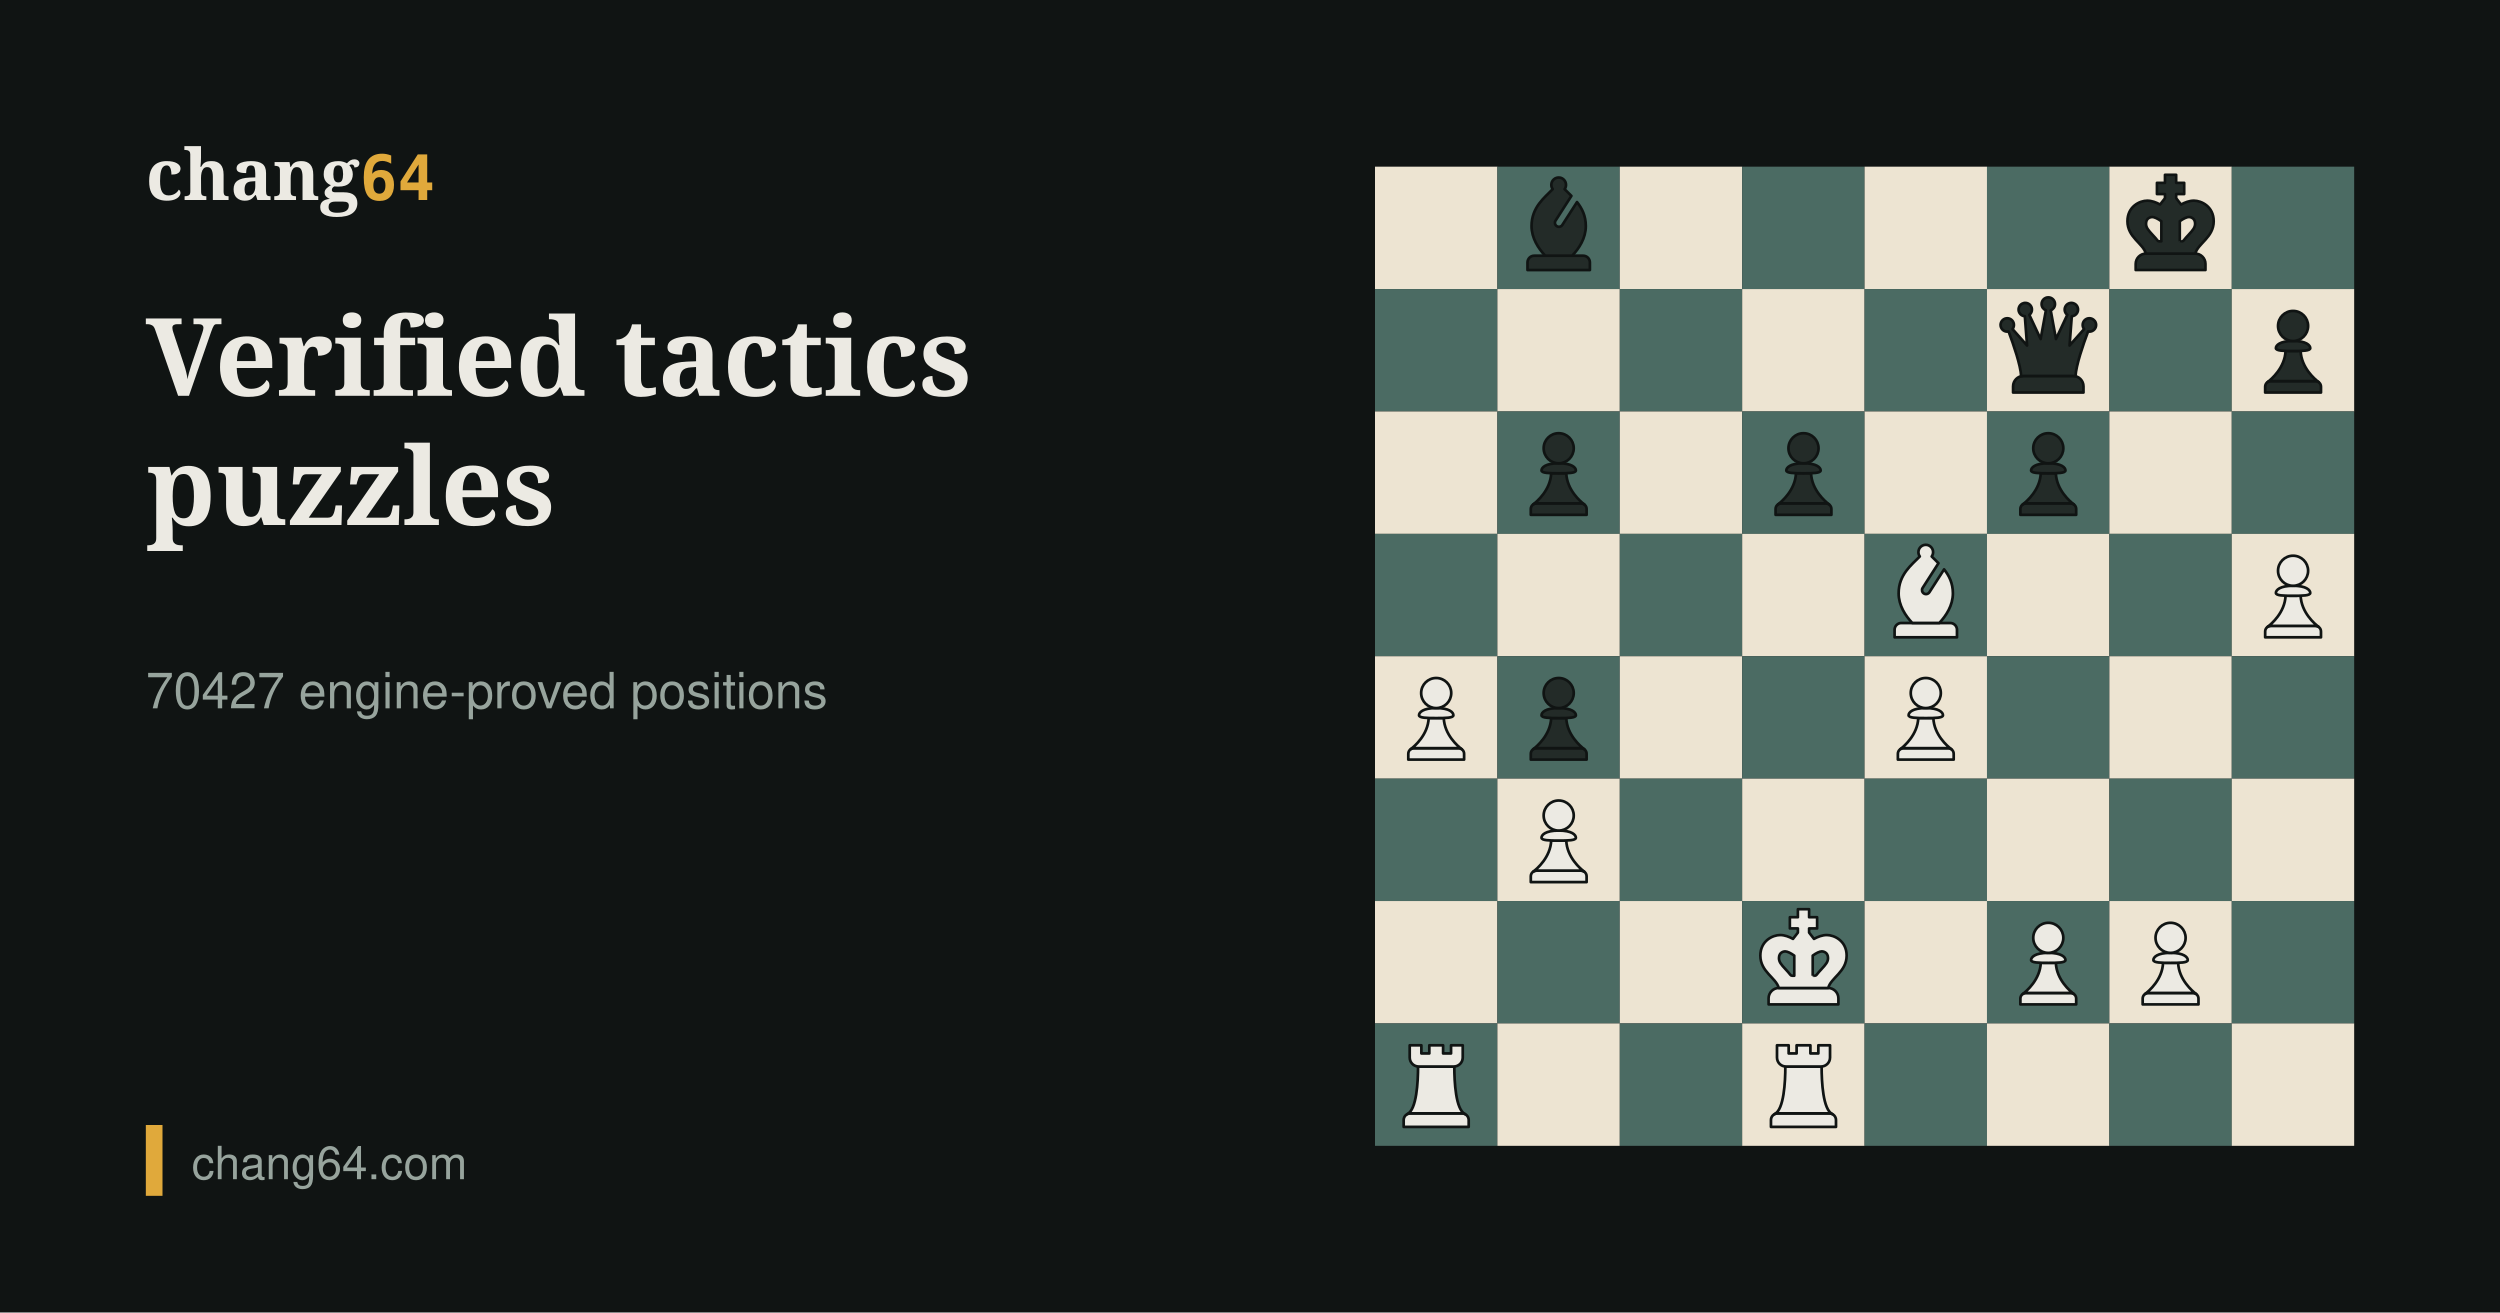
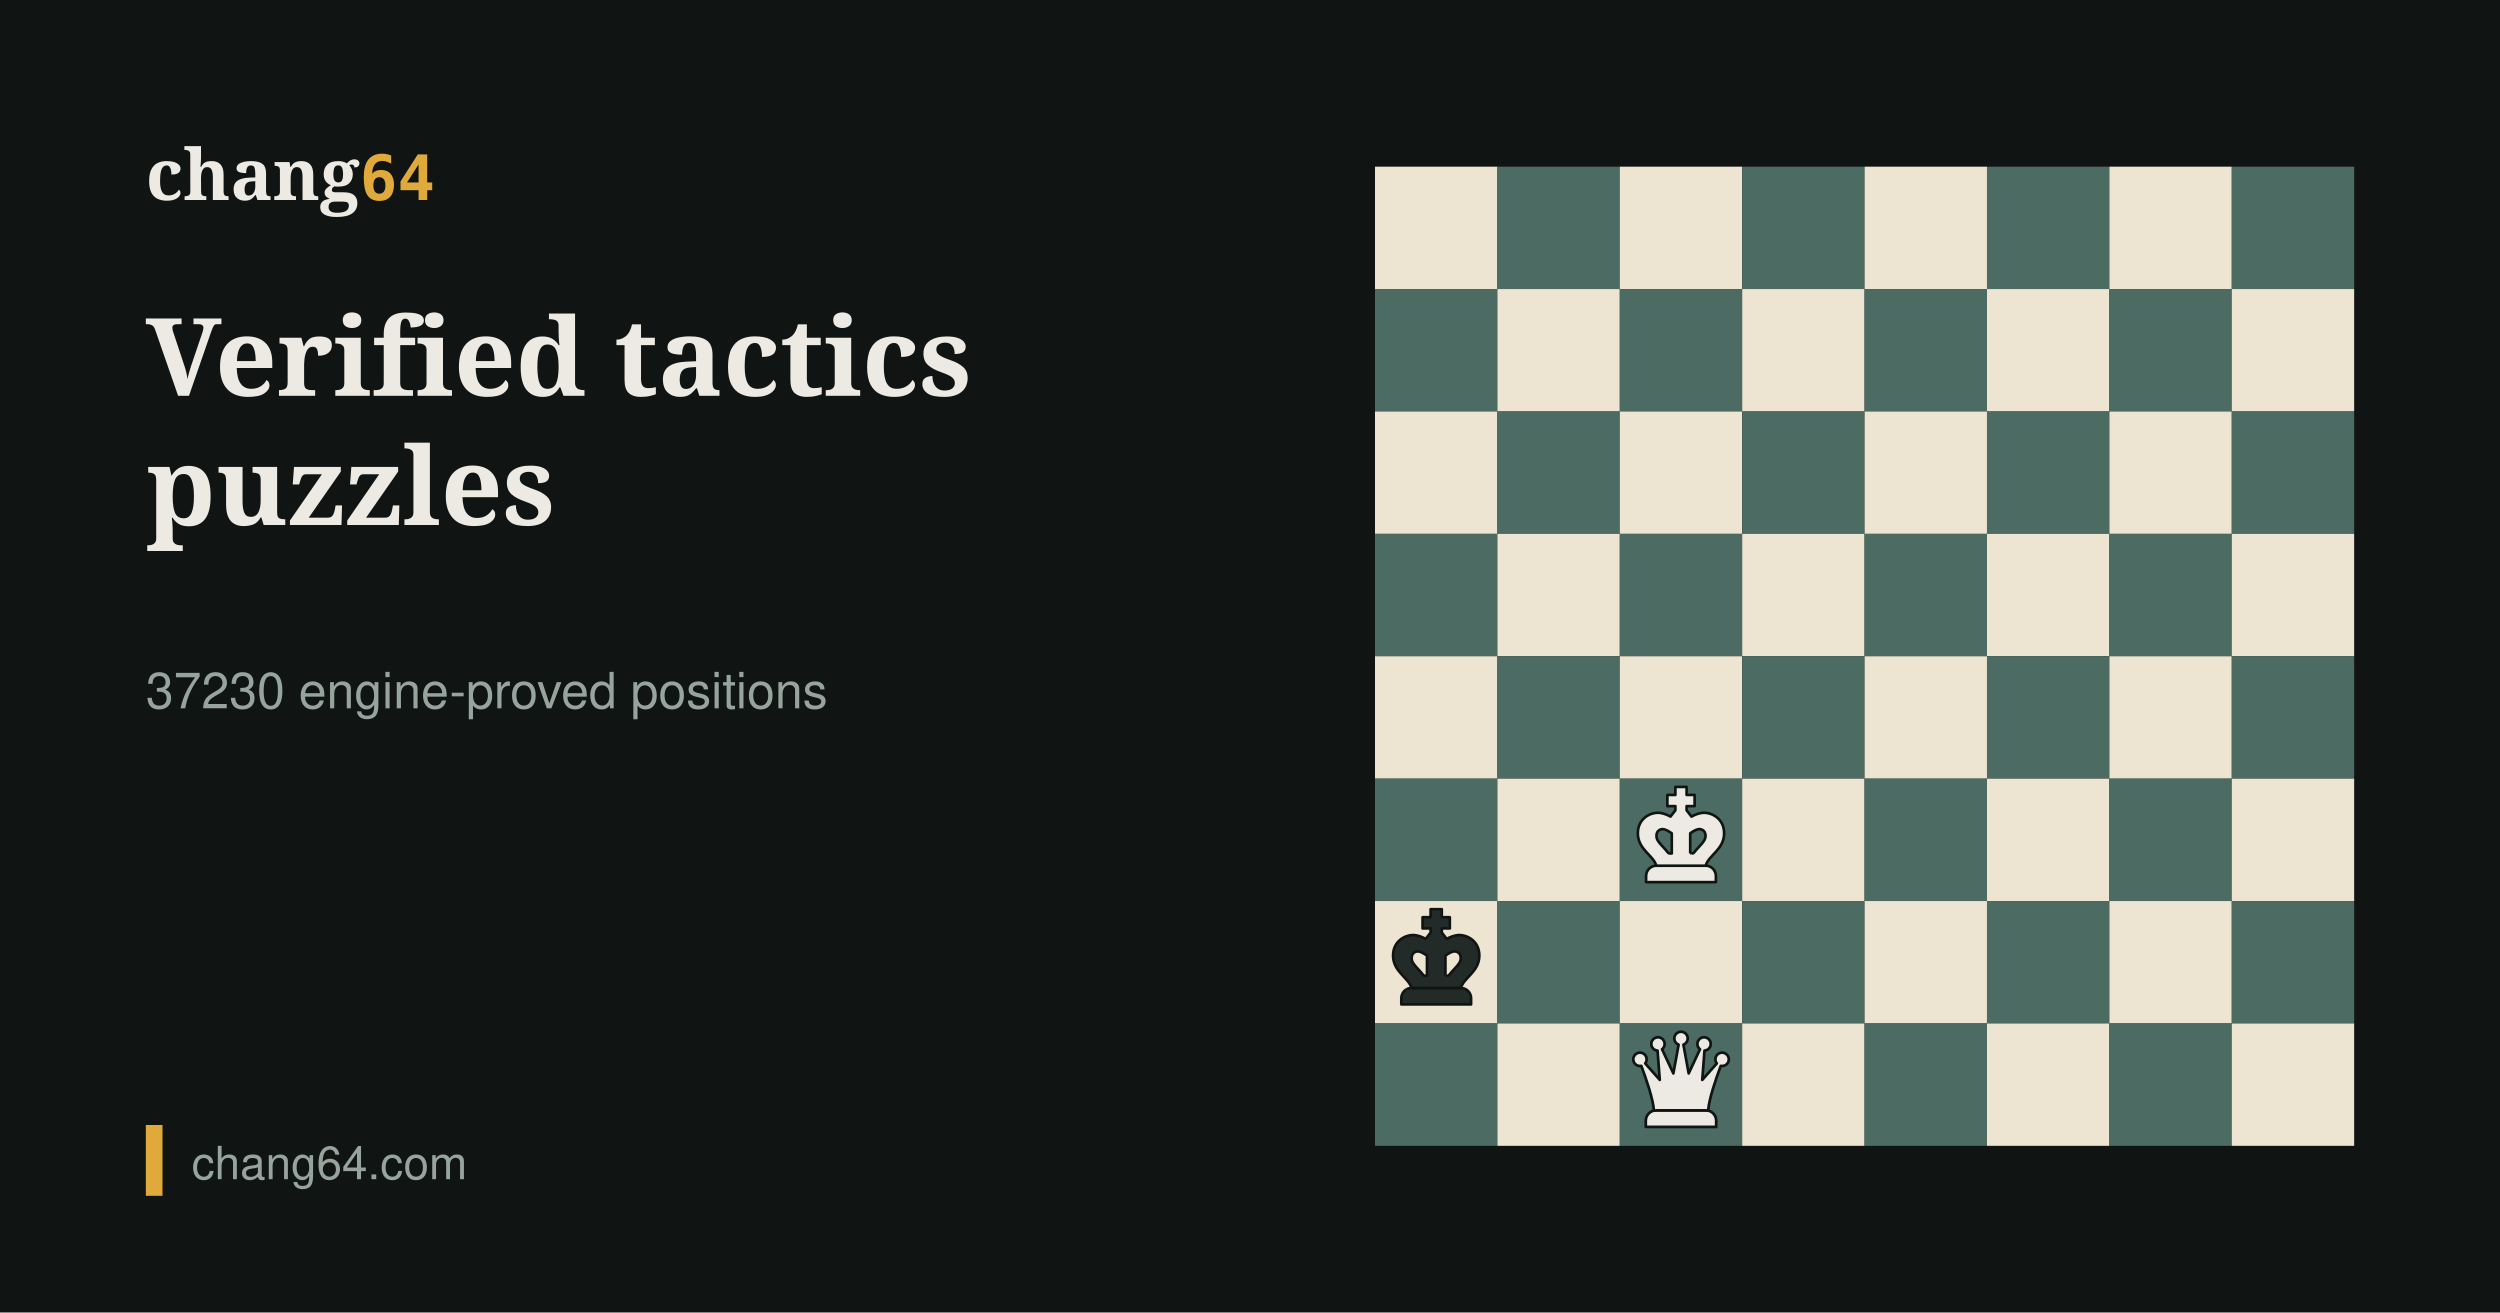
<svg xmlns="http://www.w3.org/2000/svg" width="1200" height="630" viewBox="0 0 1200 630">
  <rect width="1200" height="630" fill="#101413" />
  <g transform="translate(660,80)">
    <rect x="0" y="0" width="58.75" height="58.75" fill="#EDE4D2" />
    <rect x="58.75" y="0" width="58.75" height="58.75" fill="#4B6B63" />
    <rect x="117.5" y="0" width="58.75" height="58.75" fill="#EDE4D2" />
    <rect x="176.25" y="0" width="58.75" height="58.75" fill="#4B6B63" />
    <rect x="235" y="0" width="58.75" height="58.75" fill="#EDE4D2" />
    <rect x="293.75" y="0" width="58.75" height="58.75" fill="#4B6B63" />
    <rect x="352.5" y="0" width="58.75" height="58.75" fill="#EDE4D2" />
    <rect x="411.25" y="0" width="58.75" height="58.75" fill="#4B6B63" />
    <rect x="0" y="58.75" width="58.75" height="58.75" fill="#4B6B63" />
    <rect x="58.75" y="58.75" width="58.75" height="58.75" fill="#EDE4D2" />
    <rect x="117.5" y="58.75" width="58.75" height="58.75" fill="#4B6B63" />
    <rect x="176.25" y="58.75" width="58.75" height="58.75" fill="#EDE4D2" />
    <rect x="235" y="58.75" width="58.75" height="58.75" fill="#4B6B63" />
    <rect x="293.75" y="58.75" width="58.75" height="58.75" fill="#EDE4D2" />
    <rect x="352.5" y="58.75" width="58.75" height="58.75" fill="#4B6B63" />
    <rect x="411.25" y="58.75" width="58.75" height="58.75" fill="#EDE4D2" />
    <rect x="0" y="117.5" width="58.75" height="58.75" fill="#EDE4D2" />
    <rect x="58.75" y="117.5" width="58.75" height="58.75" fill="#4B6B63" />
    <rect x="117.5" y="117.5" width="58.75" height="58.75" fill="#EDE4D2" />
    <rect x="176.25" y="117.5" width="58.75" height="58.75" fill="#4B6B63" />
    <rect x="235" y="117.5" width="58.75" height="58.75" fill="#EDE4D2" />
    <rect x="293.75" y="117.5" width="58.75" height="58.75" fill="#4B6B63" />
    <rect x="352.5" y="117.5" width="58.75" height="58.75" fill="#EDE4D2" />
    <rect x="411.25" y="117.5" width="58.75" height="58.75" fill="#4B6B63" />
    <rect x="0" y="176.25" width="58.75" height="58.75" fill="#4B6B63" />
    <rect x="58.75" y="176.25" width="58.75" height="58.75" fill="#EDE4D2" />
    <rect x="117.5" y="176.25" width="58.75" height="58.75" fill="#4B6B63" />
    <rect x="176.25" y="176.25" width="58.75" height="58.75" fill="#EDE4D2" />
    <rect x="235" y="176.25" width="58.75" height="58.75" fill="#4B6B63" />
    <rect x="293.75" y="176.25" width="58.75" height="58.75" fill="#EDE4D2" />
    <rect x="352.5" y="176.25" width="58.75" height="58.75" fill="#4B6B63" />
    <rect x="411.25" y="176.25" width="58.75" height="58.75" fill="#EDE4D2" />
    <rect x="0" y="235" width="58.75" height="58.75" fill="#EDE4D2" />
    <rect x="58.75" y="235" width="58.75" height="58.75" fill="#4B6B63" />
    <rect x="117.5" y="235" width="58.75" height="58.75" fill="#EDE4D2" />
    <rect x="176.25" y="235" width="58.75" height="58.75" fill="#4B6B63" />
    <rect x="235" y="235" width="58.75" height="58.75" fill="#EDE4D2" />
    <rect x="293.75" y="235" width="58.75" height="58.75" fill="#4B6B63" />
    <rect x="352.5" y="235" width="58.75" height="58.75" fill="#EDE4D2" />
    <rect x="411.25" y="235" width="58.75" height="58.75" fill="#4B6B63" />
    <rect x="0" y="293.75" width="58.75" height="58.75" fill="#4B6B63" />
    <rect x="58.75" y="293.75" width="58.75" height="58.75" fill="#EDE4D2" />
    <rect x="117.5" y="293.75" width="58.75" height="58.75" fill="#4B6B63" />
    <rect x="176.25" y="293.75" width="58.75" height="58.75" fill="#EDE4D2" />
    <rect x="235" y="293.75" width="58.75" height="58.75" fill="#4B6B63" />
    <rect x="293.75" y="293.75" width="58.75" height="58.75" fill="#EDE4D2" />
    <rect x="352.5" y="293.75" width="58.75" height="58.75" fill="#4B6B63" />
    <rect x="411.25" y="293.75" width="58.75" height="58.75" fill="#EDE4D2" />
    <rect x="0" y="352.5" width="58.75" height="58.75" fill="#EDE4D2" />
    <rect x="58.75" y="352.5" width="58.75" height="58.75" fill="#4B6B63" />
    <rect x="117.5" y="352.5" width="58.75" height="58.75" fill="#EDE4D2" />
    <rect x="176.25" y="352.5" width="58.75" height="58.75" fill="#4B6B63" />
    <rect x="235" y="352.5" width="58.75" height="58.75" fill="#EDE4D2" />
    <rect x="293.75" y="352.5" width="58.75" height="58.75" fill="#4B6B63" />
    <rect x="352.5" y="352.5" width="58.75" height="58.75" fill="#EDE4D2" />
    <rect x="411.25" y="352.5" width="58.75" height="58.75" fill="#4B6B63" />
    <rect x="0" y="411.25" width="58.75" height="58.75" fill="#4B6B63" />
    <rect x="58.75" y="411.25" width="58.75" height="58.75" fill="#EDE4D2" />
    <rect x="117.5" y="411.25" width="58.75" height="58.75" fill="#4B6B63" />
    <rect x="176.25" y="411.25" width="58.75" height="58.75" fill="#EDE4D2" />
    <rect x="235" y="411.25" width="58.75" height="58.75" fill="#4B6B63" />
    <rect x="293.75" y="411.25" width="58.75" height="58.75" fill="#EDE4D2" />
    <rect x="352.5" y="411.25" width="58.75" height="58.75" fill="#4B6B63" />
    <rect x="411.25" y="411.25" width="58.75" height="58.75" fill="#EDE4D2" />
    <defs>
-       <symbol id="pbb" viewBox="0 0 45 45">
-         <path d="M13.5,32.74h18c1.36,0,2.47,1.11,2.47,2.47v2.79H11.03v-2.79c0-1.36,1.11-2.47,2.47-2.47Z" fill="#232b28" stroke="#101413" stroke-linecap="round" stroke-linejoin="round" stroke-width="1" />
-         <path d="M27.46,32.74c2.5-2.65,5.01-6.42,5.01-10.9,0-3.8-1.45-6.58-3.24-8.82l-5.4,8.41c-.44.69-1.36.89-2.04.45h0c-.69-.44-.89-1.36-.45-2.04l5.83-9.09c-.88-.88-1.74-1.69-2.49-2.47.4-.56.6-1.27.47-2.04-.18-1.1-1.08-2.02-2.18-2.21-1.7-.29-3.18,1.01-3.18,2.66,0,.59.19,1.13.51,1.58-2.94,3.06-7.78,6.6-7.78,13.55,0,4.48,2.51,8.26,5.01,10.9h9.93Z" fill="#232b28" stroke="#101413" stroke-linecap="round" stroke-linejoin="round" stroke-width="1" />
+       <symbol id="pwk" viewBox="0 0 45 45">
+         <path d="M31.54,31.96H13.46c-2.08,0-3.79,1.7-3.79,3.79v2.25h25.66v-2.25c0-2.09-1.7-3.79-3.79-3.79Z" fill="#eceae3" stroke="#101413" stroke-linecap="round" stroke-linejoin="round" stroke-width=".98" />
+         <path d="M31.08,12.5c-1.67,0-3.32.64-4.72,1.42l-1.8-2.32v-1.53h2.95v-4.12h-2.95v-2.95h-4.12v2.95h-2.95v4.12h2.95v1.53l-1.8,2.32c-1.4-.78-3.05-1.42-4.72-1.42-2.74,0-7.28,2.13-7.28,7.55,0,5.98,5.8,8.15,6.78,11.92.01,0,.03,0,.04,0h18.08s.03,0,.04,0c.97-3.77,6.78-5.94,6.78-11.92,0-5.41-4.54-7.55-7.28-7.55ZM29.1,25.07c-.58.62-1.23,1.31-1.82,2.09-.14.18-.35.29-.58.29-.35,0-.84,0-.81,0v-7.39c1.3-.96,2.57-1.55,3.39-1.56.42.03,2.24.27,2.24,2.46,0,1.37-.74,2.3-2.42,4.1ZM13.48,20.97c0-2.19,1.82-2.44,2.24-2.46.82.01,2.09.6,3.39,1.56v7.39s-.46,0-.81,0c-.23,0-.44-.11-.58-.29-.59-.77-1.24-1.46-1.82-2.09-1.68-1.8-2.42-2.73-2.42-4.1Z" fill="#eceae3" stroke="#101413" stroke-linecap="round" stroke-linejoin="round" stroke-width=".98" />
      </symbol>
      <symbol id="pbk" viewBox="0 0 45 45">
        <path d="M31.54,31.96H13.46c-2.08,0-3.79,1.7-3.79,3.79v2.25h25.66v-2.25c0-2.09-1.7-3.79-3.79-3.79Z" fill="#232b28" stroke="#101413" stroke-linecap="round" stroke-linejoin="round" stroke-width=".98" />
        <path d="M31.08,12.5c-1.67,0-3.32.64-4.72,1.42l-1.8-2.32v-1.53h2.95v-4.12h-2.95v-2.95h-4.12v2.95h-2.95v4.12h2.95v1.53l-1.8,2.32c-1.4-.78-3.05-1.42-4.72-1.42-2.74,0-7.28,2.13-7.28,7.55,0,5.98,5.8,8.15,6.78,11.92.01,0,.03,0,.04,0h18.08s.03,0,.04,0c.97-3.77,6.78-5.94,6.78-11.92,0-5.41-4.54-7.55-7.28-7.55ZM29.1,25.07c-.58.62-1.23,1.31-1.82,2.09-.14.18-.35.29-.58.29-.35,0-.84,0-.81,0v-7.39c1.3-.96,2.57-1.55,3.39-1.56.42.03,2.24.27,2.24,2.46,0,1.37-.74,2.3-2.42,4.1ZM13.48,20.97c0-2.19,1.82-2.44,2.24-2.46.82.01,2.09.6,3.39,1.56v7.39s-.46,0-.81,0c-.23,0-.44-.11-.58-.29-.59-.77-1.24-1.46-1.82-2.09-1.68-1.8-2.42-2.73-2.42-4.1Z" fill="#232b28" stroke="#101413" stroke-linecap="round" stroke-linejoin="round" stroke-width=".98" />
      </symbol>
-       <symbol id="pbq" viewBox="0 0 45 45">
-         <path d="M31.62,31.91H13.38c-2.1,0-3.82,1.72-3.82,3.82v2.27h25.88v-2.27c0-2.11-1.71-3.82-3.82-3.82Z" fill="#232b28" stroke="#101413" stroke-linecap="round" stroke-linejoin="round" />
-         <path d="M39.59,11.71c-.8-1.1-2.33-1.34-3.43-.54s-1.34,2.33-.54,3.43c.02.02.04.04.05.07l-5.35,6.05.82-10.77c.83-.06,1.62-.53,2.03-1.33.62-1.21.14-2.69-1.07-3.3-.19-.1-.39-.16-.58-.21h0s0,0,0,0c-1.07-.24-2.2.26-2.72,1.28-.55,1.07-.23,2.35.69,3.06l-4.16,8.89-1.94-10.57c.93-.35,1.58-1.25,1.58-2.29,0-1.36-1.1-2.46-2.46-2.46h0c-1.36,0-2.46,1.1-2.46,2.46,0,1.05.66,1.94,1.58,2.29l-1.94,10.57-4.16-8.89c.92-.71,1.23-1.99.69-3.06-.52-1.02-1.65-1.52-2.72-1.28h0s0,0,0,0c-.2.04-.39.11-.58.21-1.21.62-1.69,2.1-1.07,3.3.41.8,1.19,1.28,2.03,1.33l.82,10.77-5.35-6.05s.04-.04.05-.07c.8-1.1.55-2.63-.54-3.43s-2.63-.55-3.43.54c-.8,1.1-.55,2.63.54,3.43.58.42,1.29.55,1.94.42,1.81,4.84,4.41,12.39,4.63,16.46.28-.06.56-.1.86-.1h18.24c.3,0,.58.04.86.1.22-4.07,2.81-11.61,4.63-16.46.65.13,1.36,0,1.94-.42,1.1-.8,1.34-2.33.54-3.43Z" fill="#232b28" stroke="#101413" stroke-linecap="round" stroke-linejoin="round" />
-       </symbol>
-       <symbol id="pbp" viewBox="0 0 45 45">
-         <path d="M14.31,33.79h16.38c1.14,0,2.07.93,2.07,2.07v2.14H12.24v-2.14c0-1.14.93-2.07,2.07-2.07Z" fill="#232b28" stroke="#101413" stroke-linecap="round" stroke-linejoin="round" />
-         <path d="M31.85,34.14c-1.31-1.01-6.34-5.24-6.57-11.44-.84.03-1.78.03-2.77.03s-1.94,0-2.77-.03c-.24,6.2-5.26,10.43-6.57,11.44,0,0,0,0,0,0,.33-.22.73-.35,1.16-.35h16.38c.43,0,.83.13,1.16.35,0,0,0,0,0,0Z" fill="#232b28" stroke="#101413" stroke-linecap="round" stroke-linejoin="round" />
-         <path d="M28.82,21.68c0,1.02-2.83,1.05-6.32,1.05s-6.32-.04-6.32-1.05,1.41-2.63,6.32-2.63,6.32,1.61,6.32,2.63Z" fill="#232b28" stroke="#101413" stroke-linecap="round" stroke-linejoin="round" />
-         <circle cx="22.5" cy="13.53" r="5.53" fill="#232b28" stroke="#101413" stroke-linecap="round" stroke-linejoin="round" />
-       </symbol>
-       <symbol id="pwb" viewBox="0 0 45 45">
-         <path d="M13.5,32.74h18c1.36,0,2.47,1.11,2.47,2.47v2.79H11.03v-2.79c0-1.36,1.11-2.47,2.47-2.47Z" fill="#eceae3" stroke="#101413" stroke-linecap="round" stroke-linejoin="round" stroke-width="1" />
-         <path d="M27.46,32.74c2.5-2.65,5.01-6.42,5.01-10.9,0-3.8-1.45-6.58-3.24-8.82l-5.4,8.41c-.44.69-1.36.89-2.04.45h0c-.69-.44-.89-1.36-.45-2.04l5.83-9.09c-.88-.88-1.74-1.69-2.49-2.47.4-.56.6-1.27.47-2.04-.18-1.1-1.08-2.02-2.18-2.21-1.7-.29-3.18,1.01-3.18,2.66,0,.59.19,1.13.51,1.58-2.94,3.06-7.78,6.6-7.78,13.55,0,4.48,2.51,8.26,5.01,10.9h9.93Z" fill="#eceae3" stroke="#101413" stroke-linecap="round" stroke-linejoin="round" stroke-width="1" />
-       </symbol>
-       <symbol id="pwp" viewBox="0 0 45 45">
-         <path d="M14.31,33.79h16.38c1.14,0,2.07.93,2.07,2.07v2.14H12.24v-2.14c0-1.14.93-2.07,2.07-2.07Z" fill="#eceae3" stroke="#101413" stroke-linecap="round" stroke-linejoin="round" />
-         <path d="M31.85,34.14c-1.31-1.01-6.34-5.24-6.57-11.44-.84.03-1.78.03-2.77.03s-1.94,0-2.77-.03c-.24,6.2-5.26,10.43-6.57,11.44,0,0,0,0,0,0,.33-.22.73-.35,1.16-.35h16.38c.43,0,.83.13,1.16.35,0,0,0,0,0,0Z" fill="#eceae3" stroke="#101413" stroke-linecap="round" stroke-linejoin="round" />
-         <path d="M28.82,21.68c0,1.02-2.83,1.05-6.32,1.05s-6.32-.04-6.32-1.05,1.41-2.63,6.32-2.63,6.32,1.61,6.32,2.63Z" fill="#eceae3" stroke="#101413" stroke-linecap="round" stroke-linejoin="round" />
-         <circle cx="22.5" cy="13.53" r="5.53" fill="#eceae3" stroke="#101413" stroke-linecap="round" stroke-linejoin="round" />
-       </symbol>
-       <symbol id="pwk" viewBox="0 0 45 45">
-         <path d="M31.54,31.96H13.46c-2.08,0-3.79,1.7-3.79,3.79v2.25h25.66v-2.25c0-2.09-1.7-3.79-3.79-3.79Z" fill="#eceae3" stroke="#101413" stroke-linecap="round" stroke-linejoin="round" stroke-width=".98" />
-         <path d="M31.08,12.5c-1.67,0-3.32.64-4.72,1.42l-1.8-2.32v-1.53h2.95v-4.12h-2.95v-2.95h-4.12v2.95h-2.95v4.12h2.95v1.53l-1.8,2.32c-1.4-.78-3.05-1.42-4.72-1.42-2.74,0-7.28,2.13-7.28,7.55,0,5.98,5.8,8.15,6.78,11.92.01,0,.03,0,.04,0h18.08s.03,0,.04,0c.97-3.77,6.78-5.94,6.78-11.92,0-5.41-4.54-7.55-7.28-7.55ZM29.1,25.07c-.58.62-1.23,1.31-1.82,2.09-.14.18-.35.29-.58.29-.35,0-.84,0-.81,0v-7.39c1.3-.96,2.57-1.55,3.39-1.56.42.03,2.24.27,2.24,2.46,0,1.37-.74,2.3-2.42,4.1ZM13.48,20.97c0-2.19,1.82-2.44,2.24-2.46.82.01,2.09.6,3.39,1.56v7.39s-.46,0-.81,0c-.23,0-.44-.11-.58-.29-.59-.77-1.24-1.46-1.82-2.09-1.68-1.8-2.42-2.73-2.42-4.1Z" fill="#eceae3" stroke="#101413" stroke-linecap="round" stroke-linejoin="round" stroke-width=".98" />
-       </symbol>
-       <symbol id="pwr" viewBox="0 0 45 45">
-         <path d="M12.99,33.03h19.01c1.35,0,2.45,1.1,2.45,2.45v2.52H10.54v-2.52c0-1.35,1.1-2.45,2.45-2.45Z" fill="#eceae3" stroke="#101413" stroke-linecap="round" stroke-linejoin="round" />
-         <path d="M29.17,15.8c-.07,0-.15.01-.23.01h-12.88c-.08,0-.15,0-.23-.01-.01,5.69-.51,15.85-3.95,17.49,0,0,0,0,0,0,.33-.17.71-.27,1.11-.27h19.01c.4,0,.78.1,1.11.27,0,0,0,0,0,0-3.45-1.65-3.94-11.8-3.95-17.49Z" fill="#eceae3" stroke="#101413" stroke-linecap="round" stroke-linejoin="round" />
-         <path d="M27.96,8v2.99h-2.92v-2.99h-5.07v2.99h-2.92v-2.99h-4.29v4.5c0,1.83,1.48,3.31,3.31,3.31h12.88c1.83,0,3.31-1.48,3.31-3.31v-4.5h-4.29Z" fill="#eceae3" stroke="#101413" stroke-linecap="round" stroke-linejoin="round" />
+       <symbol id="pwq" viewBox="0 0 45 45">
+         <path d="M31.62,31.91H13.38c-2.1,0-3.82,1.72-3.82,3.82v2.27h25.88v-2.27c0-2.11-1.71-3.82-3.82-3.82Z" fill="#eceae3" stroke="#101413" stroke-linecap="round" stroke-linejoin="round" />
+         <path d="M39.59,11.71c-.8-1.1-2.33-1.34-3.43-.54s-1.34,2.33-.54,3.43c.02.02.04.04.05.07l-5.35,6.05.82-10.77c.83-.06,1.62-.53,2.03-1.33.62-1.21.14-2.69-1.07-3.3-.19-.1-.39-.16-.58-.21h0s0,0,0,0c-1.07-.24-2.2.26-2.72,1.28-.55,1.07-.23,2.35.69,3.06l-4.16,8.89-1.94-10.57c.93-.35,1.58-1.25,1.58-2.29,0-1.36-1.1-2.46-2.46-2.46h0c-1.36,0-2.46,1.1-2.46,2.46,0,1.05.66,1.94,1.58,2.29l-1.94,10.57-4.16-8.89c.92-.71,1.23-1.99.69-3.06-.52-1.02-1.65-1.52-2.72-1.28h0s0,0,0,0c-.2.04-.39.11-.58.21-1.21.62-1.69,2.1-1.07,3.3.41.8,1.19,1.28,2.03,1.33l.82,10.77-5.35-6.05s.04-.04.05-.07c.8-1.1.55-2.63-.54-3.43s-2.63-.55-3.43.54c-.8,1.1-.55,2.63.54,3.43.58.42,1.29.55,1.94.42,1.81,4.84,4.41,12.39,4.63,16.46.28-.06.56-.1.86-.1h18.24c.3,0,.58.04.86.1.22-4.07,2.81-11.61,4.63-16.46.65.13,1.36,0,1.94-.42,1.1-.8,1.34-2.33.54-3.43Z" fill="#eceae3" stroke="#101413" stroke-linecap="round" stroke-linejoin="round" />
      </symbol>
    </defs>
-     <use href="#pbb" x="58.8" y="0.0" width="58.75" height="58.75" />
-     <use href="#pbk" x="352.5" y="0.0" width="58.75" height="58.75" />
-     <use href="#pbq" x="293.8" y="58.8" width="58.75" height="58.75" />
-     <use href="#pbp" x="411.3" y="58.8" width="58.75" height="58.75" />
-     <use href="#pbp" x="58.8" y="117.5" width="58.75" height="58.75" />
-     <use href="#pbp" x="176.3" y="117.5" width="58.75" height="58.75" />
-     <use href="#pbp" x="293.8" y="117.5" width="58.75" height="58.75" />
-     <use href="#pwb" x="235.0" y="176.3" width="58.75" height="58.75" />
-     <use href="#pwp" x="411.3" y="176.3" width="58.75" height="58.75" />
-     <use href="#pwp" x="0.0" y="235.0" width="58.75" height="58.75" />
-     <use href="#pbp" x="58.8" y="235.0" width="58.75" height="58.75" />
-     <use href="#pwp" x="235.0" y="235.0" width="58.75" height="58.75" />
-     <use href="#pwp" x="58.8" y="293.8" width="58.75" height="58.75" />
-     <use href="#pwk" x="176.3" y="352.5" width="58.75" height="58.75" />
-     <use href="#pwp" x="293.8" y="352.5" width="58.75" height="58.75" />
-     <use href="#pwp" x="352.5" y="352.5" width="58.75" height="58.75" />
-     <use href="#pwr" x="0.0" y="411.3" width="58.75" height="58.75" />
-     <use href="#pwr" x="176.3" y="411.3" width="58.75" height="58.75" />
+     <use href="#pwk" x="117.5" y="293.8" width="58.75" height="58.75" />
+     <use href="#pbk" x="0.0" y="352.5" width="58.75" height="58.75" />
+     <use href="#pwq" x="117.5" y="411.3" width="58.75" height="58.75" />
  </g>
  <text x="70" y="190" font-family="Georgia,serif" font-size="52" font-weight="600" fill="#ECEAE3">Verified tactics</text>
  <text x="70" y="252" font-family="Georgia,serif" font-size="52" font-weight="600" fill="#ECEAE3">puzzles</text>
-   <text x="70" y="340" font-family="Helvetica,Arial,sans-serif" font-size="24" fill="#97A49D">70427 engine-proved positions</text>
+   <text x="70" y="340" font-family="Helvetica,Arial,sans-serif" font-size="24" fill="#97A49D">37230 engine-proved positions</text>
  <text x="70" y="96" font-family="Georgia,serif" font-size="34" font-weight="600" fill="#ECEAE3">chang<tspan fill="#E0A93B" font-family="monospace" font-size="30">64</tspan>
  </text>
  <rect x="70" y="540" width="8" height="34" fill="#E0A93B" />
  <text x="92" y="566" font-family="Helvetica,Arial,sans-serif" font-size="22" fill="#97A49D">chang64.com</text>
</svg>
